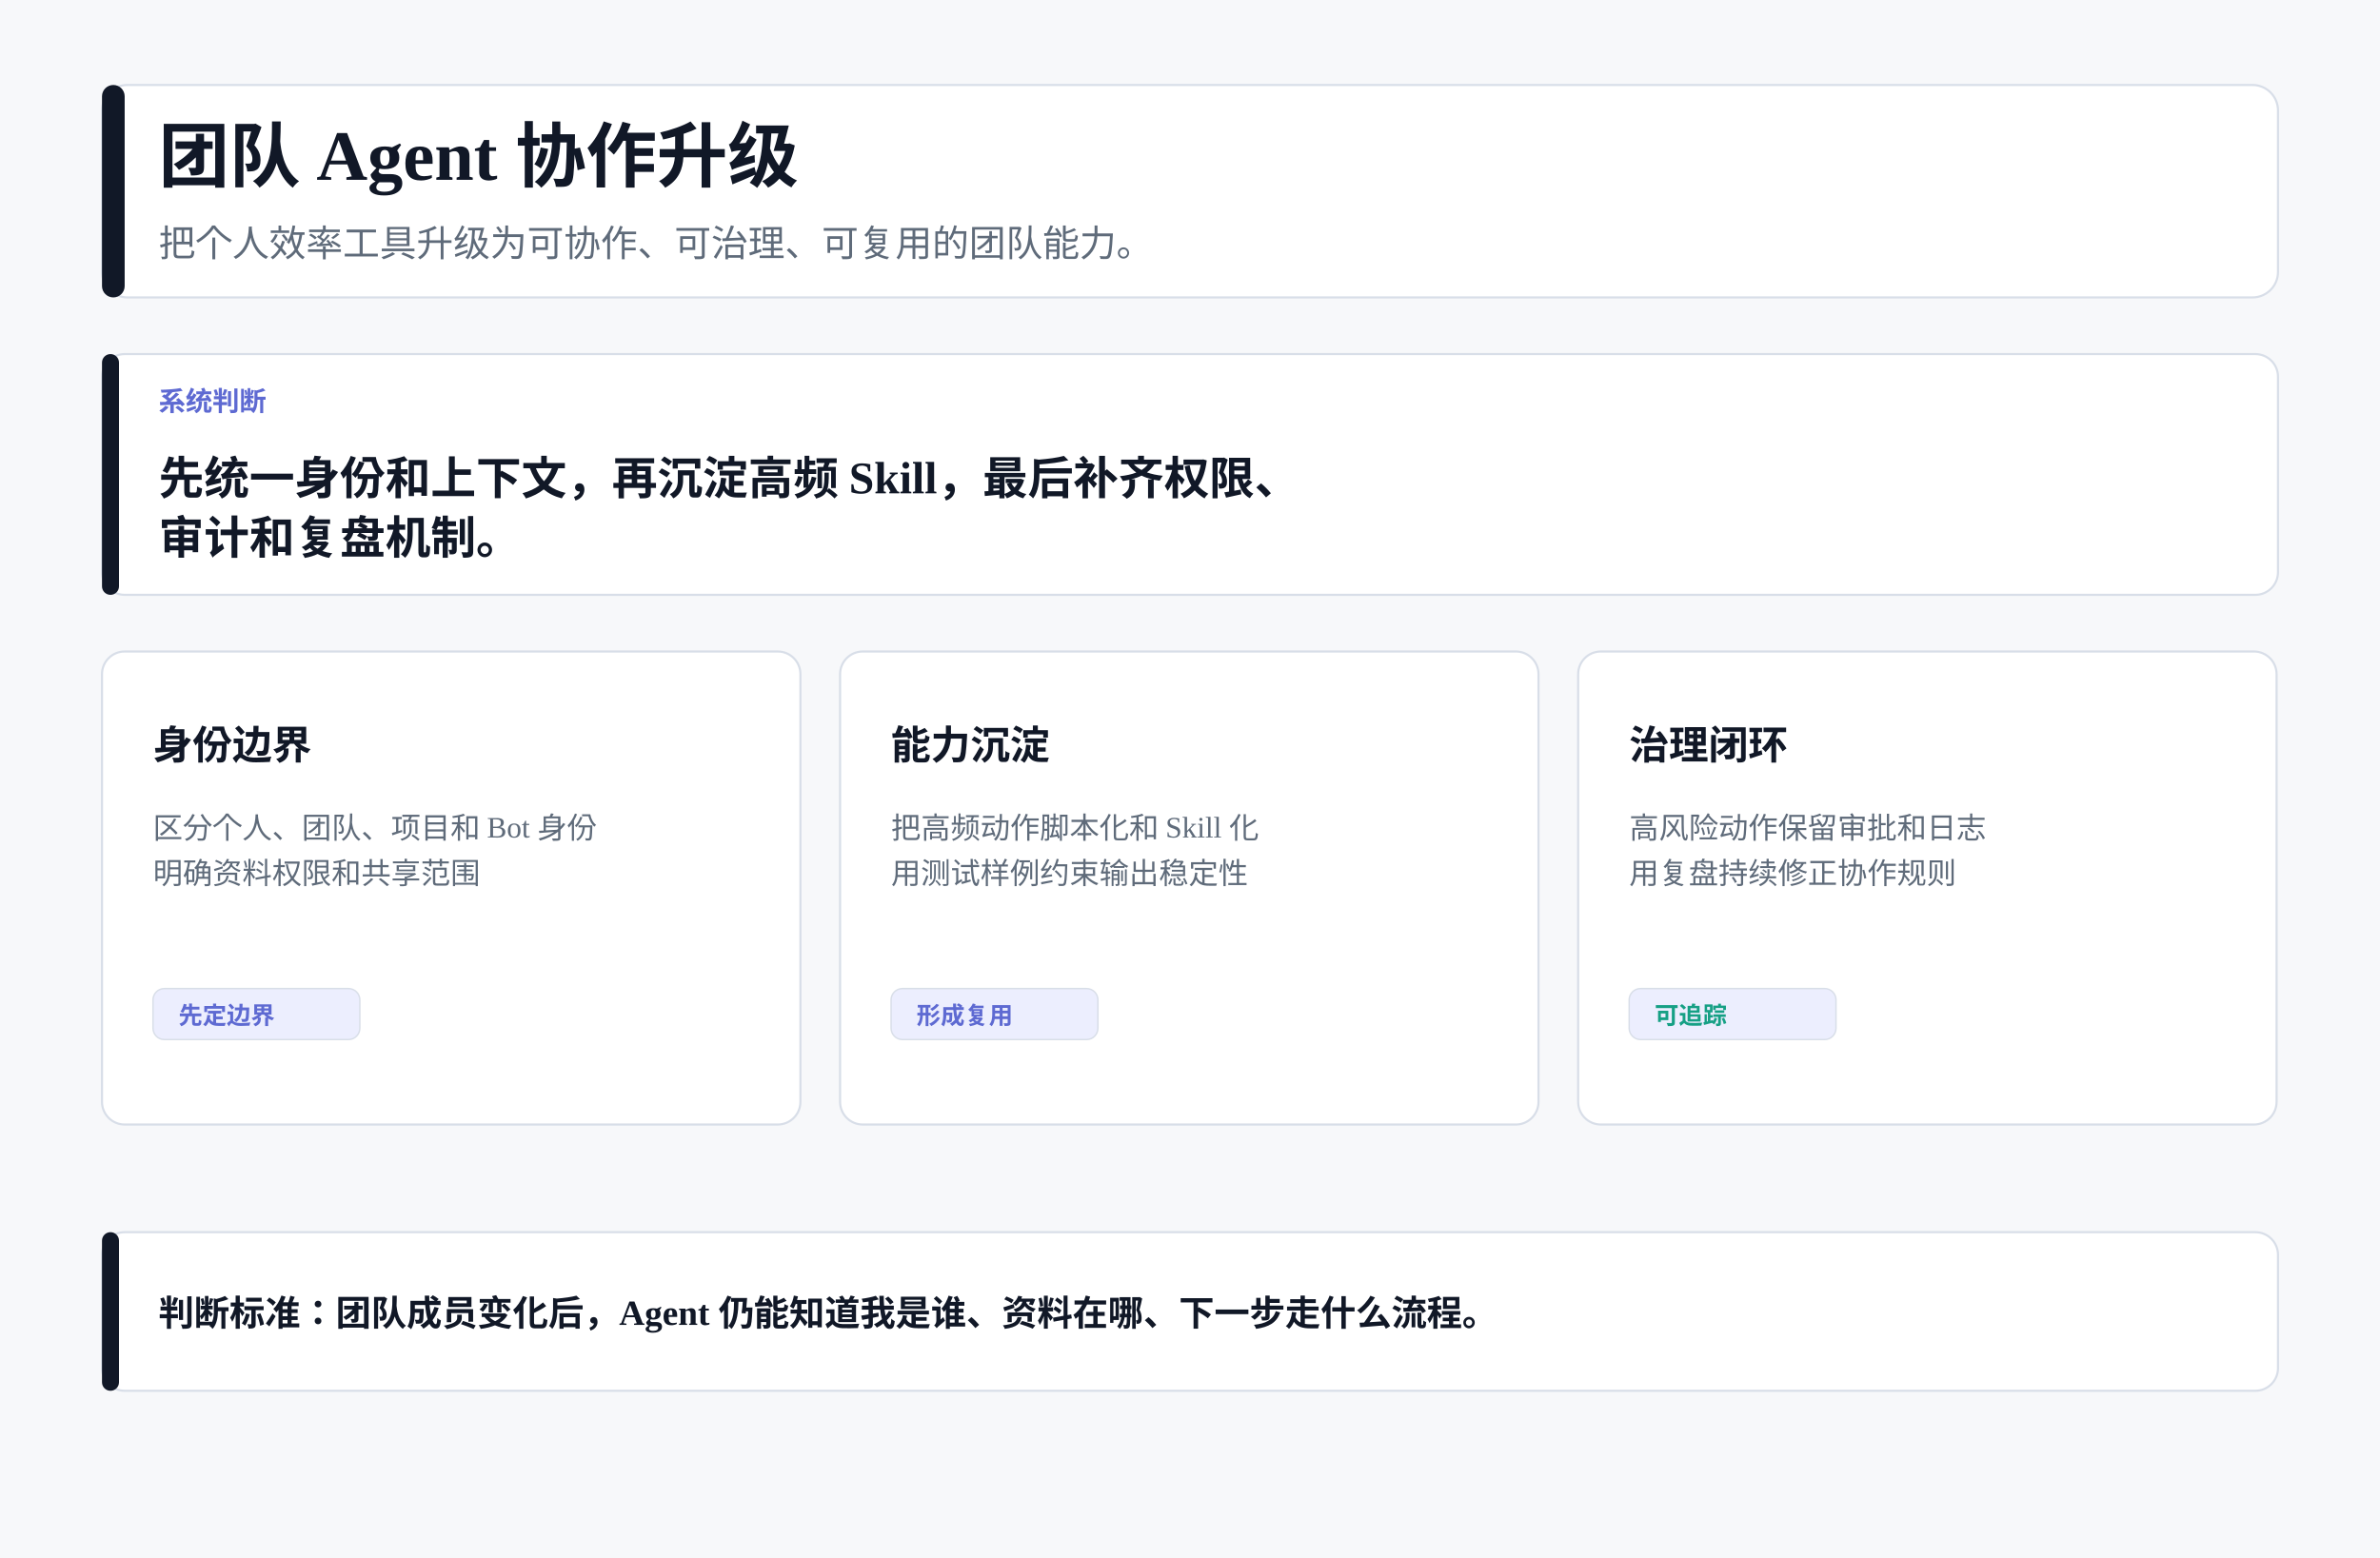
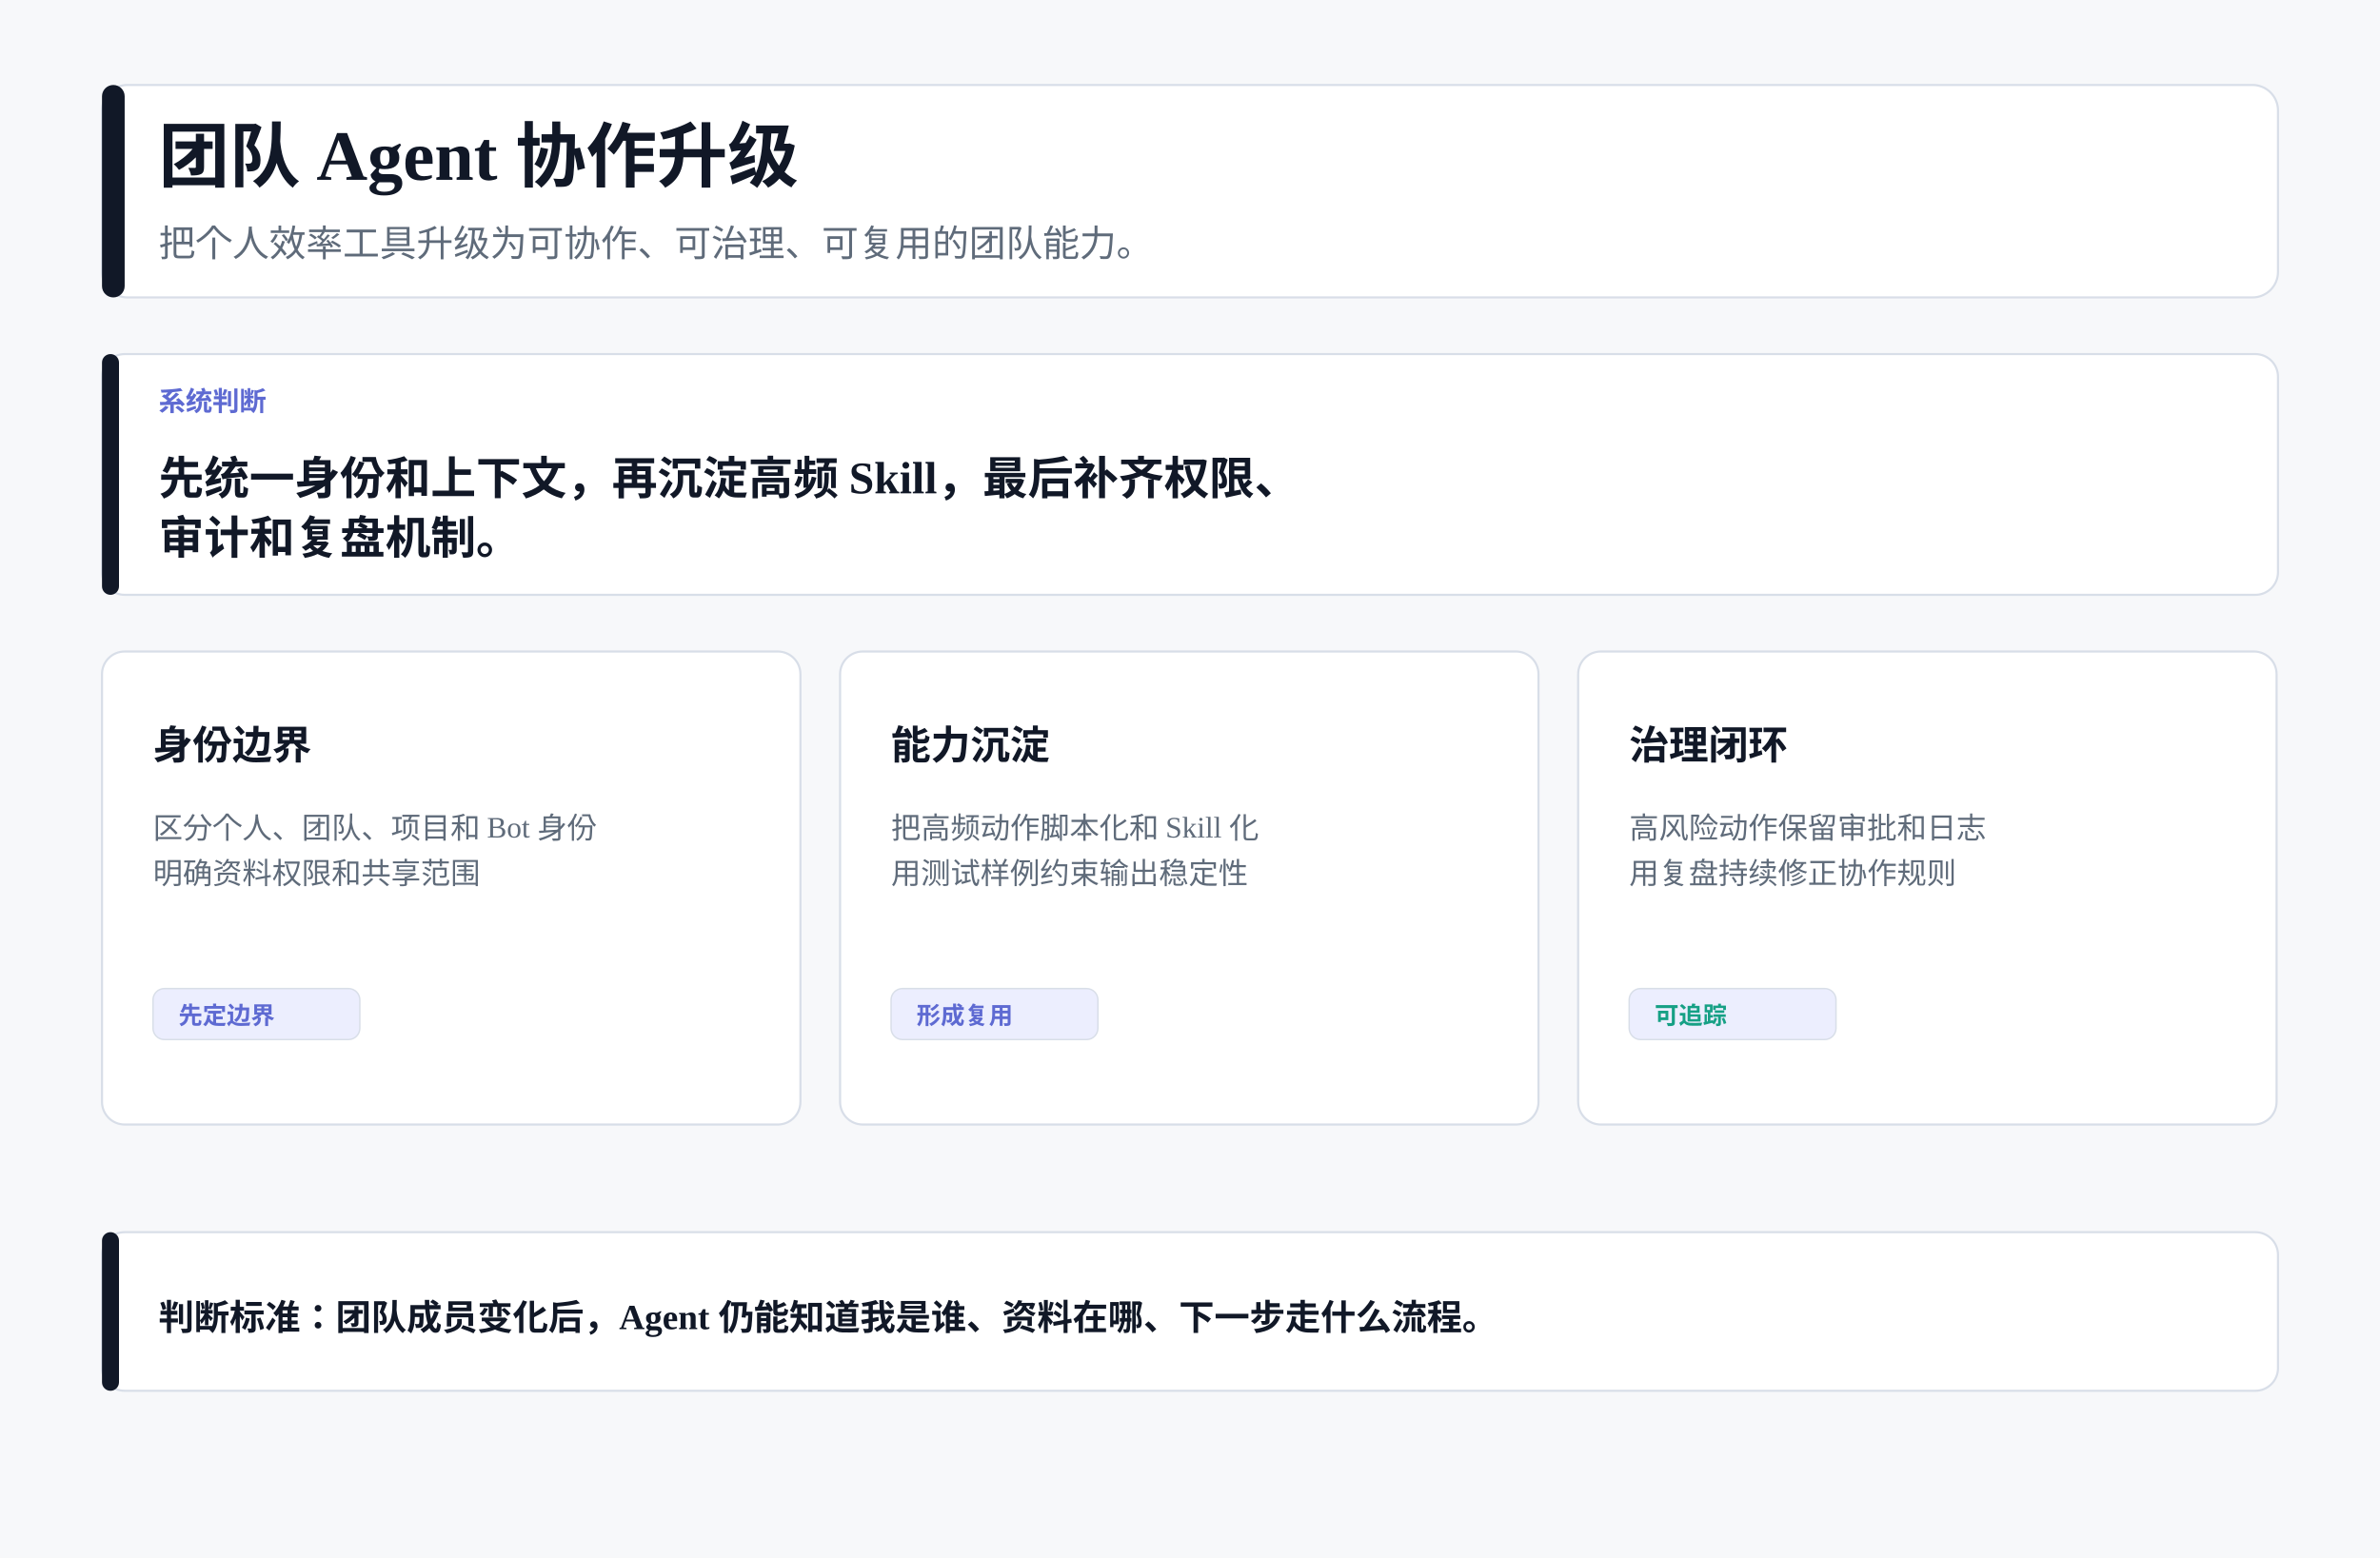
<svg xmlns="http://www.w3.org/2000/svg" width="1680" height="1100" viewBox="0 0 1680 1100">
  <defs>
    <marker id="arrow" markerWidth="12" markerHeight="12" refX="9" refY="4" orient="auto" markerUnits="strokeWidth">
      <path d="M0 0 L10 4 L0 8 z" fill="#5E6AD2" />
    </marker>
  </defs>
  <rect x="0" y="0" width="1680" height="1100" fill="#F7F8FA" />
  <rect x="72" y="60" width="1536" height="150" rx="18" fill="#FFFFFF" stroke="#D8DEE8" stroke-width="1.5" />
  <rect x="72" y="60" width="16" height="150" rx="8" fill="#111827" />
  <text x="112" y="128" font-size="50" fill="#111827" font-weight="700">
    <tspan x="112" dy="0">团队 Agent 协作升级</tspan>
  </text>
  <text x="112" y="181" font-size="26" fill="#5F6B7A" font-weight="400">
    <tspan x="112" dy="0">把个人效率工具升级为可协作、可治理、可复用的团队能力。</tspan>
  </text>
  <rect x="72" y="250" width="1536" height="170" rx="16" fill="#FFFFFF" stroke="#D8DEE8" stroke-width="1.5" />
  <rect x="72" y="250" width="12" height="170" rx="6" fill="#111827" />
  <text x="112" y="290" font-size="19" fill="#5E6AD2" font-weight="700">
    <tspan x="112" dy="0">系统判断</tspan>
  </text>
  <text x="112" y="349" font-size="32" fill="#111827" font-weight="700">
    <tspan x="112" dy="0">先统一身份和上下文，再沉淀高频 Skill，最后补齐权限、</tspan>
    <tspan x="112" dy="42">审计和复盘机制。</tspan>
  </text>
  <rect x="72" y="460" width="493" height="334" rx="16" fill="#FFFFFF" stroke="#D8DEE8" stroke-width="1.5" />
  <text x="108" y="536" font-size="28" fill="#111827" font-weight="700">
    <tspan x="108" dy="0">身份边界</tspan>
  </text>
  <text x="108" y="592" font-size="21" fill="#5F6B7A" font-weight="400">
    <tspan x="108" dy="0">区分个人、团队、项目和 Bot 身份</tspan>
    <tspan x="108" dy="32">明确资料权限和共享范围</tspan>
  </text>
  <rect x="108" y="698" width="146" height="36" rx="8" fill="#ECEEFE" stroke="#D8DEE8" stroke-width="1" />
  <text x="126" y="723" font-size="17" fill="#5E6AD2" font-weight="700">
    <tspan x="126" dy="0">先定边界</tspan>
  </text>
  <rect x="593" y="460" width="493" height="334" rx="16" fill="#FFFFFF" stroke="#D8DEE8" stroke-width="1.5" />
  <text x="629" y="536" font-size="28" fill="#111827" font-weight="700">
    <tspan x="629" dy="0">能力沉淀</tspan>
  </text>
  <text x="629" y="592" font-size="21" fill="#5F6B7A" font-weight="400">
    <tspan x="629" dy="0">把高频动作脚本化和 Skill 化</tspan>
    <tspan x="629" dy="32">用测试样例约束输出稳定性</tspan>
  </text>
  <rect x="629" y="698" width="146" height="36" rx="8" fill="#ECEEFE" stroke="#D8DEE8" stroke-width="1" />
  <text x="647" y="723" font-size="17" fill="#5E6AD2" font-weight="700">
    <tspan x="647" dy="0">形成复用</tspan>
  </text>
  <rect x="1114" y="460" width="493" height="334" rx="16" fill="#FFFFFF" stroke="#D8DEE8" stroke-width="1.5" />
  <text x="1150" y="536" font-size="28" fill="#111827" font-weight="700">
    <tspan x="1150" dy="0">治理闭环</tspan>
  </text>
  <text x="1150" y="592" font-size="21" fill="#5F6B7A" font-weight="400">
    <tspan x="1150" dy="0">高风险动作保留审批和日志</tspan>
    <tspan x="1150" dy="32">用复盘持续修正协作规则</tspan>
  </text>
  <rect x="1150" y="698" width="146" height="36" rx="8" fill="#ECEEFE" stroke="#D8DEE8" stroke-width="1" />
  <text x="1168" y="723" font-size="17" fill="#16A085" font-weight="700">
    <tspan x="1168" dy="0">可追踪</tspan>
  </text>
  <rect x="72" y="870" width="1536" height="112" rx="16" fill="#FFFFFF" stroke="#D8DEE8" stroke-width="1.5" />
  <rect x="72" y="870" width="12" height="112" rx="6" fill="#111827" />
-   <text x="112" y="936" font-size="25" fill="#111827" font-weight="700">
+   <text x="112" y="939" font-size="25" fill="#111827" font-weight="700">
    <tspan x="112" dy="0">判断标准：团队成员变化后，Agent 仍能知道我是谁、资料在哪、下一步走什么流程。</tspan>
  </text>
</svg>
